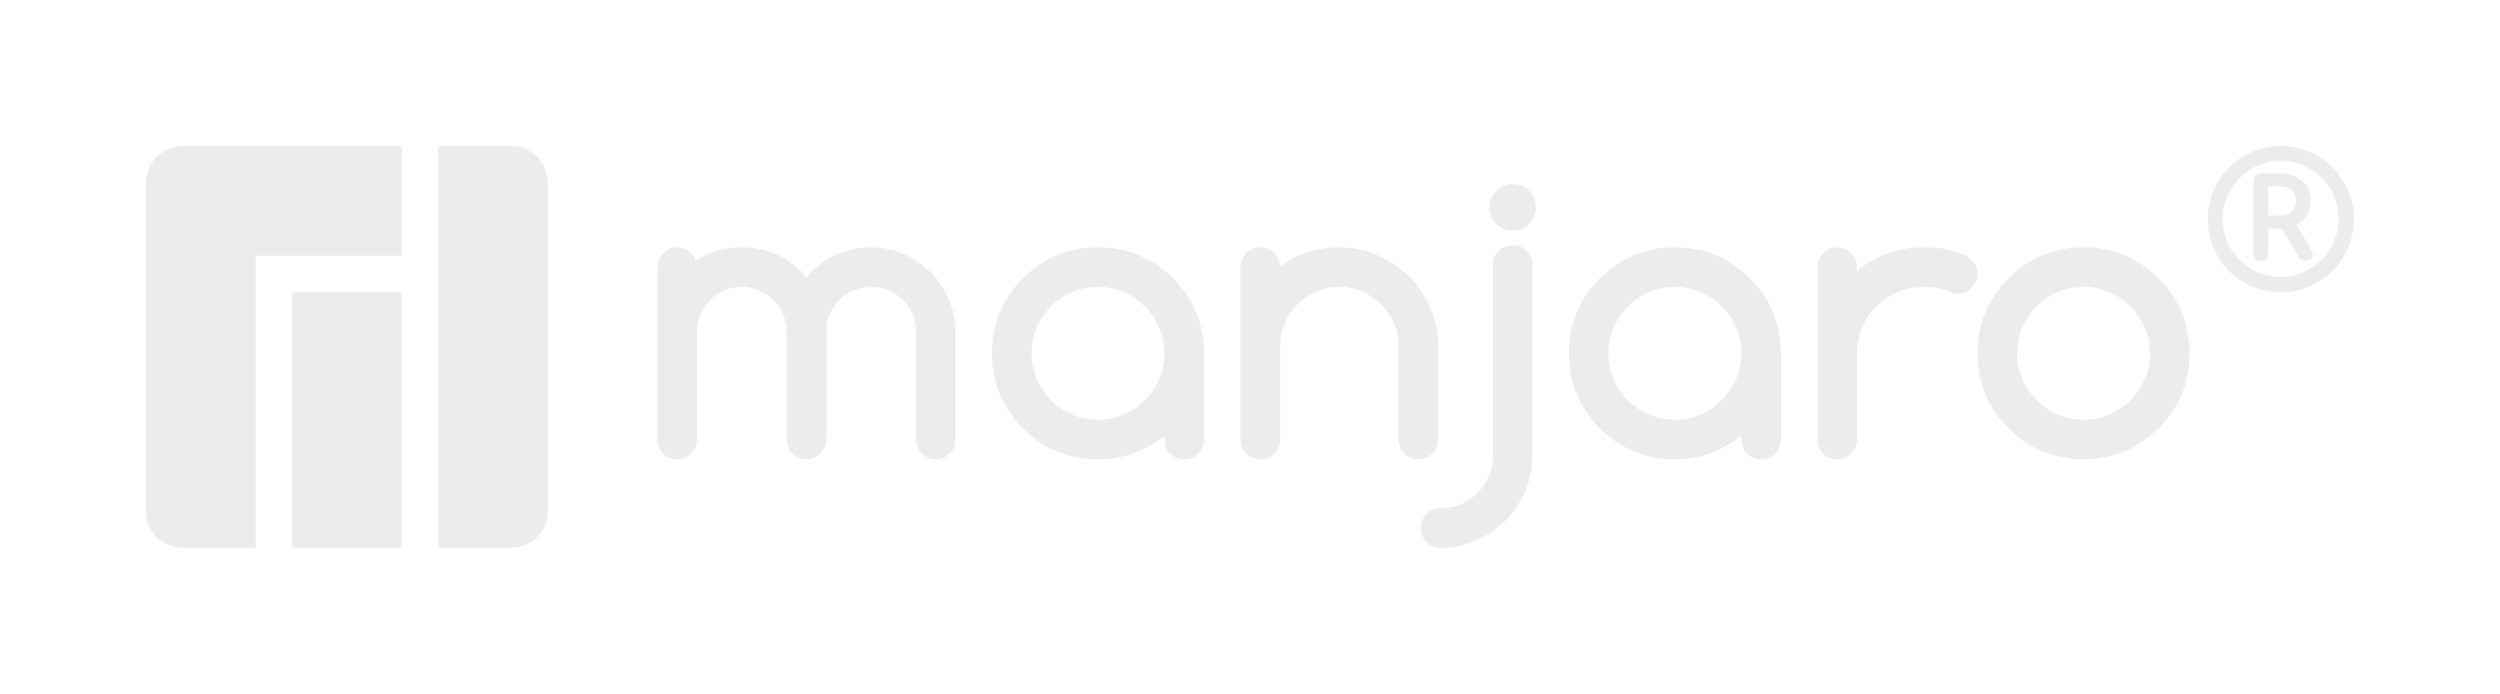
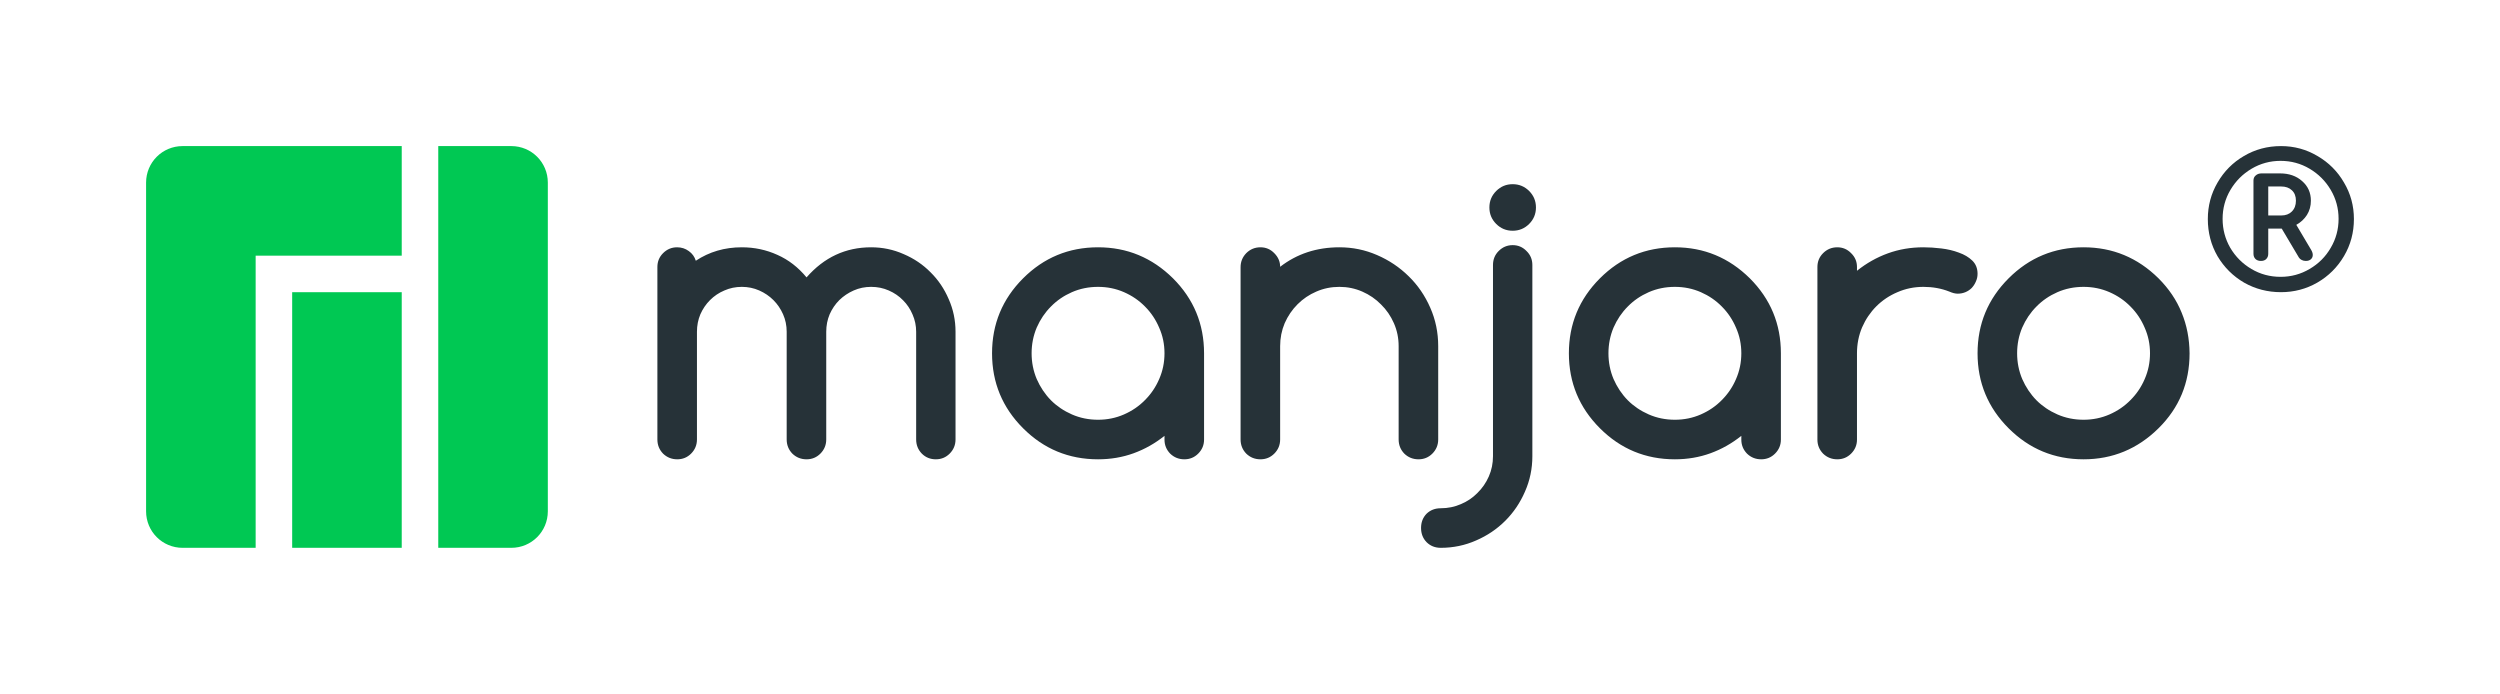
<svg xmlns="http://www.w3.org/2000/svg" version="1.2" width="1244.598" height="345.455" id="svg2">
  <defs id="defs4" />
  <g aria-label="®" id="text594" style="font-size:140.705px;line-height:1.25;letter-spacing:0px;word-spacing:0px;fill:#4f4f4f;stroke-width:3.518" transform="matrix(1.018187,0,0,1.018187,48.07545,72.72693)">
-     <path d="m 1068.054,3.576355e-4 q 9.694,0 17.834,4.847 8.231,4.756 12.987,12.987 4.847,8.14 4.847,17.834 0,9.877 -4.847,18.109 -4.847,8.231 -13.078,12.987 -8.14,4.664 -17.743,4.664 -9.786,0 -18.017,-4.664 -8.14,-4.756 -12.987,-12.895 -4.756,-8.231 -4.756,-18.2 0,-9.694 4.756,-17.834 4.756,-8.231 12.896,-12.987 8.231,-4.847 18.108,-4.847 z M 1067.871,63.929 q 7.683,0 14.176,-3.841 6.585,-3.841 10.335,-10.335 3.841,-6.493 3.841,-14.176 0,-7.682 -3.841,-14.176 -3.841,-6.493 -10.335,-10.335 -6.493,-3.841 -14.176,-3.841 -7.682,0 -14.176,3.841 -6.493,3.841 -10.335,10.335 -3.841,6.493 -3.841,14.176 0,7.682 3.75,14.176 3.841,6.493 10.335,10.335 6.494,3.841 14.267,3.841 z m 14.999,-13.078 q 0.732,1.28 0.732,2.378 0,1.28 -0.915,2.104 -0.914,0.823 -2.469,0.823 -1.097,0 -2.012,-0.457 -0.915,-0.457 -1.372,-1.189 l -8.414,-14.176 h -0.823 -5.762 v 12.347 q 0,1.555 -1.006,2.561 -0.915,0.915 -2.561,0.915 -1.646,0 -2.652,-0.915 -1.006,-1.006 -1.006,-2.561 v -35.851 q 0,-1.555 1.097,-2.469 1.097,-1.006 2.835,-1.006 h 9.054 q 6.585,0 10.792,3.75 4.298,3.75 4.298,9.603 0,3.841 -1.921,6.951 -1.921,3.018 -5.213,4.847 z m -21.035,-16.92 h 6.311 q 3.292,0 5.213,-1.921 2.012,-2.012 2.012,-5.305 0,-3.292 -2.012,-5.122 -1.921,-1.829 -5.213,-1.829 h -6.311 z" style="font-weight:bold;font-size:91.457px;font-family:Comfortaa;-inkscape-font-specification:'Comfortaa Bold';baseline-shift:super;fill:#ececec" id="path296" />
-     <path id="path849" style="font-style:normal;font-variant:normal;font-weight:bold;font-stretch:normal;font-size:193px;line-height:125%;font-family:Comfortaa;-inkscape-font-specification:'Comfortaa Bold';letter-spacing:0px;word-spacing:0px;fill:#ececec;fill-opacity:1;stroke:none" d="M 753.068 91.693 C 749.864 91.693 747.131 92.824 744.869 95.086 C 742.607 97.348 741.477 100.081 741.477 103.285 C 741.477 106.489 742.607 109.223 744.869 111.484 C 747.131 113.746 749.864 114.877 753.068 114.877 C 756.272 114.877 759.006 113.746 761.268 111.484 C 763.529 109.223 764.66 106.489 764.66 103.285 C 764.66 100.081 763.529 97.348 761.268 95.086 C 759.006 92.824 756.272 91.693 753.068 91.693 z M 753.068 122.039 C 750.367 122.039 748.043 123.013 746.096 124.961 C 744.211 126.846 743.268 129.169 743.268 131.934 L 743.268 227.115 C 743.268 230.696 742.577 234.056 741.195 237.197 C 739.813 240.339 737.928 243.072 735.541 245.396 C 733.216 247.784 730.483 249.638 727.342 250.957 C 724.201 252.339 720.839 253.029 717.258 253.029 C 714.431 253.029 712.074 253.942 710.189 255.764 C 708.368 257.648 707.457 260.003 707.457 262.83 C 707.457 265.657 708.368 268.014 710.189 269.898 C 712.074 271.783 714.431 272.727 717.258 272.727 C 723.478 272.727 729.352 271.501 734.881 269.051 C 740.409 266.663 745.246 263.396 749.393 259.25 C 753.539 255.103 756.806 250.265 759.193 244.736 C 761.644 239.208 762.869 233.335 762.869 227.115 L 762.869 131.934 C 762.869 129.169 761.895 126.846 759.947 124.961 C 758.062 123.013 755.77 122.039 753.068 122.039 z M 337.074 123.115 C 334.373 123.115 332.049 124.09 330.102 126.037 C 328.217 127.922 327.273 130.215 327.273 132.916 L 327.273 218.768 C 327.273 221.532 328.217 223.886 330.102 225.834 C 332.049 227.719 334.406 228.662 337.17 228.662 C 339.871 228.662 342.164 227.719 344.049 225.834 C 345.996 223.886 346.971 221.532 346.971 218.768 L 346.971 165.145 C 346.971 162.066 347.535 159.176 348.666 156.475 C 349.86 153.773 351.462 151.419 353.473 149.408 C 355.546 147.335 357.933 145.732 360.635 144.602 C 363.336 143.408 366.226 142.811 369.305 142.811 C 372.383 142.811 375.273 143.408 377.975 144.602 C 380.676 145.795 383.032 147.398 385.043 149.408 C 387.053 151.419 388.654 153.773 389.848 156.475 C 391.041 159.176 391.639 162.066 391.639 165.145 L 391.639 218.768 C 391.639 221.532 392.582 223.886 394.467 225.834 C 396.414 227.719 398.769 228.662 401.533 228.662 C 404.235 228.662 406.529 227.719 408.414 225.834 C 410.362 223.886 411.334 221.532 411.334 218.768 L 411.334 165.145 C 411.334 162.066 411.9 159.176 413.031 156.475 C 414.225 153.773 415.827 151.419 417.838 149.408 C 419.911 147.398 422.298 145.795 425 144.602 C 427.701 143.408 430.591 142.811 433.67 142.811 C 436.811 142.811 439.732 143.408 442.434 144.602 C 445.198 145.795 447.585 147.429 449.596 149.502 C 451.606 151.512 453.176 153.869 454.307 156.57 C 455.5 159.272 456.098 162.129 456.098 165.145 L 456.098 218.768 C 456.098 221.532 457.041 223.886 458.926 225.834 C 460.81 227.719 463.134 228.662 465.898 228.662 C 468.6 228.662 470.892 227.719 472.777 225.834 C 474.725 223.886 475.699 221.532 475.699 218.768 L 475.699 165.145 C 475.699 159.427 474.568 154.024 472.307 148.936 C 470.108 143.784 467.092 139.324 463.26 135.555 C 459.49 131.722 455.03 128.707 449.879 126.508 C 444.79 124.246 439.387 123.115 433.67 123.115 C 420.979 123.115 410.266 128.11 401.533 138.1 C 397.387 133.074 392.55 129.335 387.021 126.885 C 381.493 124.372 375.587 123.115 369.305 123.115 C 360.76 123.115 353.127 125.346 346.404 129.807 C 345.776 127.796 344.614 126.194 342.918 125 C 341.222 123.744 339.273 123.115 337.074 123.115 z M 546.654 123.115 C 532.079 123.115 519.639 128.267 509.336 138.57 C 499.033 148.874 493.881 161.313 493.881 175.889 C 493.881 190.464 499.033 202.904 509.336 213.207 C 519.639 223.51 532.079 228.662 546.654 228.662 C 552.937 228.662 558.842 227.657 564.371 225.646 C 569.9 223.636 575.02 220.746 579.732 216.977 L 579.732 218.861 C 579.732 221.563 580.674 223.886 582.559 225.834 C 584.506 227.719 586.863 228.662 589.627 228.662 C 592.328 228.662 594.621 227.719 596.506 225.834 C 598.453 223.886 599.428 221.563 599.428 218.861 L 599.428 175.889 C 599.428 161.313 594.276 148.874 583.973 138.57 C 573.544 128.267 561.104 123.115 546.654 123.115 z M 627.504 123.115 C 624.74 123.115 622.383 124.09 620.436 126.037 C 618.551 127.985 617.609 130.308 617.609 133.01 L 617.609 218.768 C 617.609 221.532 618.551 223.886 620.436 225.834 C 622.383 227.719 624.74 228.662 627.504 228.662 C 630.205 228.662 632.498 227.719 634.383 225.834 C 636.33 223.886 637.305 221.532 637.305 218.768 L 637.305 172.307 C 637.305 168.286 638.059 164.485 639.566 160.904 C 641.137 157.323 643.273 154.182 645.975 151.48 C 648.676 148.779 651.786 146.674 655.305 145.166 C 658.886 143.595 662.717 142.811 666.801 142.811 C 670.822 142.811 674.622 143.595 678.203 145.166 C 681.784 146.737 684.894 148.873 687.533 151.574 C 690.235 154.213 692.371 157.323 693.941 160.904 C 695.512 164.485 696.297 168.286 696.297 172.307 L 696.297 218.768 C 696.297 221.532 697.24 223.886 699.125 225.834 C 701.072 227.719 703.429 228.662 706.193 228.662 C 708.895 228.662 711.187 227.719 713.072 225.834 C 715.02 223.886 715.994 221.532 715.994 218.768 L 715.994 172.307 C 715.994 165.522 714.674 159.146 712.035 153.178 C 709.396 147.147 705.816 141.931 701.293 137.533 C 696.769 133.073 691.523 129.554 685.555 126.979 C 679.649 124.403 673.397 123.115 666.801 123.115 C 655.492 123.115 645.66 126.351 637.305 132.822 C 637.305 130.247 636.33 127.985 634.383 126.037 C 632.498 124.09 630.205 123.115 627.504 123.115 z M 833.824 123.115 C 819.249 123.115 806.809 128.267 796.506 138.57 C 786.202 148.874 781.051 161.313 781.051 175.889 C 781.051 190.464 786.202 202.904 796.506 213.207 C 806.809 223.51 819.249 228.662 833.824 228.662 C 840.107 228.662 846.012 227.657 851.541 225.646 C 857.07 223.636 862.19 220.746 866.902 216.977 L 866.902 218.861 C 866.902 221.563 867.846 223.886 869.73 225.834 C 871.678 227.719 874.032 228.662 876.797 228.662 C 879.498 228.662 881.793 227.719 883.678 225.834 C 885.625 223.886 886.598 221.563 886.598 218.861 L 886.598 175.889 C 886.598 161.313 881.446 148.874 871.143 138.57 C 860.713 128.267 848.274 123.115 833.824 123.115 z M 914.676 123.115 C 911.911 123.115 909.555 124.09 907.607 126.037 C 905.723 127.922 904.779 130.215 904.779 132.916 L 904.779 218.861 C 904.779 221.563 905.723 223.886 907.607 225.834 C 909.555 227.719 911.911 228.662 914.676 228.662 C 917.377 228.662 919.67 227.719 921.555 225.834 C 923.502 223.886 924.477 221.563 924.477 218.861 L 924.477 175.889 C 924.477 171.302 925.323 166.999 927.02 162.979 C 928.779 158.958 931.135 155.47 934.088 152.518 C 937.103 149.502 940.622 147.146 944.643 145.449 C 948.663 143.69 952.966 142.811 957.553 142.811 C 962.202 142.811 966.507 143.595 970.465 145.166 C 972.035 145.857 973.418 146.203 974.611 146.203 C 975.993 146.203 977.281 145.952 978.475 145.449 C 979.668 144.947 980.704 144.257 981.584 143.377 C 982.463 142.435 983.155 141.366 983.658 140.172 C 984.224 138.978 984.506 137.691 984.506 136.309 C 984.506 133.607 983.626 131.407 981.867 129.711 C 980.108 128.015 977.877 126.696 975.176 125.754 C 972.537 124.749 969.616 124.057 966.412 123.68 C 963.271 123.303 960.317 123.115 957.553 123.115 C 951.27 123.115 945.365 124.121 939.836 126.131 C 934.307 128.141 929.188 131.031 924.477 134.801 L 924.477 132.916 C 924.477 130.215 923.502 127.922 921.555 126.037 C 919.67 124.09 917.377 123.115 914.676 123.115 z M 1037.279 123.115 C 1022.704 123.115 1010.264 128.267 999.961 138.57 C 989.658 148.874 984.506 161.313 984.506 175.889 C 984.506 190.464 989.658 202.904 999.961 213.207 C 1010.264 223.51 1022.704 228.662 1037.279 228.662 C 1051.729 228.662 1064.169 223.51 1074.598 213.207 C 1084.901 203.029 1090.053 190.59 1090.053 175.889 C 1089.99 168.601 1088.671 161.847 1086.096 155.627 C 1083.582 149.407 1079.749 143.722 1074.598 138.57 C 1064.169 128.267 1051.729 123.115 1037.279 123.115 z M 546.654 142.811 C 551.24 142.811 555.544 143.69 559.564 145.449 C 563.585 147.208 567.073 149.596 570.025 152.611 C 573.041 155.627 575.397 159.145 577.094 163.166 C 578.853 167.124 579.732 171.365 579.732 175.889 C 579.732 180.412 578.853 184.684 577.094 188.705 C 575.397 192.663 573.041 196.148 570.025 199.164 C 567.073 202.18 563.585 204.567 559.564 206.326 C 555.544 208.085 551.24 208.967 546.654 208.967 C 542.005 208.967 537.669 208.085 533.648 206.326 C 529.628 204.567 526.142 202.213 523.189 199.26 C 520.237 196.244 517.88 192.726 516.121 188.705 C 514.425 184.684 513.576 180.412 513.576 175.889 C 513.576 171.365 514.425 167.093 516.121 163.072 C 517.88 159.052 520.237 155.564 523.189 152.611 C 526.142 149.596 529.628 147.208 533.648 145.449 C 537.669 143.69 542.005 142.811 546.654 142.811 z M 833.824 142.811 C 838.41 142.811 842.715 143.69 846.736 145.449 C 850.757 147.208 854.242 149.596 857.195 152.611 C 860.211 155.627 862.567 159.145 864.264 163.166 C 866.023 167.124 866.902 171.365 866.902 175.889 C 866.902 180.412 866.023 184.684 864.264 188.705 C 862.567 192.663 860.211 196.148 857.195 199.164 C 854.242 202.18 850.757 204.567 846.736 206.326 C 842.715 208.085 838.41 208.967 833.824 208.967 C 829.175 208.967 824.841 208.085 820.82 206.326 C 816.799 204.567 813.312 202.213 810.359 199.26 C 807.407 196.244 805.05 192.726 803.291 188.705 C 801.595 184.684 800.748 180.412 800.748 175.889 C 800.748 171.365 801.595 167.093 803.291 163.072 C 805.05 159.052 807.407 155.564 810.359 152.611 C 813.312 149.596 816.799 147.208 820.82 145.449 C 824.841 143.69 829.175 142.811 833.824 142.811 z M 1037.279 142.811 C 1041.866 142.811 1046.17 143.69 1050.191 145.449 C 1054.212 147.208 1057.697 149.596 1060.65 152.611 C 1063.666 155.627 1066.022 159.145 1067.719 163.166 C 1069.478 167.124 1070.357 171.365 1070.357 175.889 C 1070.357 180.412 1069.478 184.684 1067.719 188.705 C 1066.022 192.663 1063.666 196.148 1060.65 199.164 C 1057.697 202.18 1054.212 204.567 1050.191 206.326 C 1046.17 208.085 1041.866 208.967 1037.279 208.967 C 1032.63 208.967 1028.296 208.085 1024.275 206.326 C 1020.255 204.567 1016.767 202.213 1013.814 199.26 C 1010.862 196.244 1008.505 192.726 1006.746 188.705 C 1005.05 184.684 1004.203 180.412 1004.203 175.889 C 1004.203 171.365 1005.05 167.093 1006.746 163.072 C 1008.505 159.052 1010.862 155.564 1013.814 152.611 C 1016.767 149.596 1020.255 147.208 1024.275 145.449 C 1028.296 143.69 1032.63 142.811 1037.279 142.811 z " transform="matrix(0.9821383,0,0,0.9821383,-47.21674,-71.4279)" />
-     <path id="rect1340-7" style="fill:#ececec;fill-rule:evenodd;stroke-width:9.091;stroke-linecap:round;stroke-linejoin:round;paint-order:stroke fill markers" d="m 90.909,72.727 c -10.073,0 -18.182,8.109 -18.182,18.182 V 254.546 c 0,10.073 8.109,18.182 18.182,18.182 H 127.273 V 127.273 h 72.727 V 72.727 Z m 127.273,0 V 272.727 h 36.364 c 10.073,0 18.182,-8.109 18.182,-18.182 V 90.909 c 0,-10.073 -8.109,-18.182 -18.182,-18.182 z M 145.455,145.455 v 127.273 h 54.545 V 145.455 Z" transform="matrix(0.9821383,0,0,0.9821383,-47.21674,-71.4279)" />
+     <path d="m 1068.054,3.576355e-4 q 9.694,0 17.834,4.847 8.231,4.756 12.987,12.987 4.847,8.14 4.847,17.834 0,9.877 -4.847,18.109 -4.847,8.231 -13.078,12.987 -8.14,4.664 -17.743,4.664 -9.786,0 -18.017,-4.664 -8.14,-4.756 -12.987,-12.895 -4.756,-8.231 -4.756,-18.2 0,-9.694 4.756,-17.834 4.756,-8.231 12.896,-12.987 8.231,-4.847 18.108,-4.847 z M 1067.871,63.929 q 7.683,0 14.176,-3.841 6.585,-3.841 10.335,-10.335 3.841,-6.493 3.841,-14.176 0,-7.682 -3.841,-14.176 -3.841,-6.493 -10.335,-10.335 -6.493,-3.841 -14.176,-3.841 -7.682,0 -14.176,3.841 -6.493,3.841 -10.335,10.335 -3.841,6.493 -3.841,14.176 0,7.682 3.75,14.176 3.841,6.493 10.335,10.335 6.494,3.841 14.267,3.841 z m 14.999,-13.078 q 0.732,1.28 0.732,2.378 0,1.28 -0.915,2.104 -0.914,0.823 -2.469,0.823 -1.097,0 -2.012,-0.457 -0.915,-0.457 -1.372,-1.189 l -8.414,-14.176 h -0.823 -5.762 v 12.347 q 0,1.555 -1.006,2.561 -0.915,0.915 -2.561,0.915 -1.646,0 -2.652,-0.915 -1.006,-1.006 -1.006,-2.561 v -35.851 q 0,-1.555 1.097,-2.469 1.097,-1.006 2.835,-1.006 h 9.054 q 6.585,0 10.792,3.75 4.298,3.75 4.298,9.603 0,3.841 -1.921,6.951 -1.921,3.018 -5.213,4.847 z m -21.035,-16.92 h 6.311 q 3.292,0 5.213,-1.921 2.012,-2.012 2.012,-5.305 0,-3.292 -2.012,-5.122 -1.921,-1.829 -5.213,-1.829 h -6.311 z" style="font-weight:bold;font-size:91.457px;font-family:Comfortaa;-inkscape-font-specification:'Comfortaa Bold';baseline-shift:super;fill:#263238;fill-opacity:1" id="path296" />
+     <path id="path849" style="font-style:normal;font-variant:normal;font-weight:bold;font-stretch:normal;font-size:193px;line-height:125%;font-family:Comfortaa;-inkscape-font-specification:'Comfortaa Bold';letter-spacing:0px;word-spacing:0px;fill:#263238;fill-opacity:1;stroke:none" d="M 753.068 91.693 C 749.864 91.693 747.131 92.824 744.869 95.086 C 742.607 97.348 741.477 100.081 741.477 103.285 C 741.477 106.489 742.607 109.223 744.869 111.484 C 747.131 113.746 749.864 114.877 753.068 114.877 C 756.272 114.877 759.006 113.746 761.268 111.484 C 763.529 109.223 764.66 106.489 764.66 103.285 C 764.66 100.081 763.529 97.348 761.268 95.086 C 759.006 92.824 756.272 91.693 753.068 91.693 z M 753.068 122.039 C 750.367 122.039 748.043 123.013 746.096 124.961 C 744.211 126.846 743.268 129.169 743.268 131.934 L 743.268 227.115 C 743.268 230.696 742.577 234.056 741.195 237.197 C 739.813 240.339 737.928 243.072 735.541 245.396 C 733.216 247.784 730.483 249.638 727.342 250.957 C 724.201 252.339 720.839 253.029 717.258 253.029 C 714.431 253.029 712.074 253.942 710.189 255.764 C 708.368 257.648 707.457 260.003 707.457 262.83 C 707.457 265.657 708.368 268.014 710.189 269.898 C 712.074 271.783 714.431 272.727 717.258 272.727 C 723.478 272.727 729.352 271.501 734.881 269.051 C 740.409 266.663 745.246 263.396 749.393 259.25 C 753.539 255.103 756.806 250.265 759.193 244.736 C 761.644 239.208 762.869 233.335 762.869 227.115 L 762.869 131.934 C 762.869 129.169 761.895 126.846 759.947 124.961 C 758.062 123.013 755.77 122.039 753.068 122.039 z M 337.074 123.115 C 334.373 123.115 332.049 124.09 330.102 126.037 C 328.217 127.922 327.273 130.215 327.273 132.916 L 327.273 218.768 C 327.273 221.532 328.217 223.886 330.102 225.834 C 332.049 227.719 334.406 228.662 337.17 228.662 C 339.871 228.662 342.164 227.719 344.049 225.834 C 345.996 223.886 346.971 221.532 346.971 218.768 L 346.971 165.145 C 346.971 162.066 347.535 159.176 348.666 156.475 C 349.86 153.773 351.462 151.419 353.473 149.408 C 355.546 147.335 357.933 145.732 360.635 144.602 C 363.336 143.408 366.226 142.811 369.305 142.811 C 372.383 142.811 375.273 143.408 377.975 144.602 C 380.676 145.795 383.032 147.398 385.043 149.408 C 387.053 151.419 388.654 153.773 389.848 156.475 C 391.041 159.176 391.639 162.066 391.639 165.145 L 391.639 218.768 C 391.639 221.532 392.582 223.886 394.467 225.834 C 396.414 227.719 398.769 228.662 401.533 228.662 C 404.235 228.662 406.529 227.719 408.414 225.834 C 410.362 223.886 411.334 221.532 411.334 218.768 L 411.334 165.145 C 411.334 162.066 411.9 159.176 413.031 156.475 C 414.225 153.773 415.827 151.419 417.838 149.408 C 419.911 147.398 422.298 145.795 425 144.602 C 427.701 143.408 430.591 142.811 433.67 142.811 C 436.811 142.811 439.732 143.408 442.434 144.602 C 445.198 145.795 447.585 147.429 449.596 149.502 C 451.606 151.512 453.176 153.869 454.307 156.57 C 455.5 159.272 456.098 162.129 456.098 165.145 L 456.098 218.768 C 456.098 221.532 457.041 223.886 458.926 225.834 C 460.81 227.719 463.134 228.662 465.898 228.662 C 468.6 228.662 470.892 227.719 472.777 225.834 C 474.725 223.886 475.699 221.532 475.699 218.768 L 475.699 165.145 C 475.699 159.427 474.568 154.024 472.307 148.936 C 470.108 143.784 467.092 139.324 463.26 135.555 C 459.49 131.722 455.03 128.707 449.879 126.508 C 444.79 124.246 439.387 123.115 433.67 123.115 C 420.979 123.115 410.266 128.11 401.533 138.1 C 397.387 133.074 392.55 129.335 387.021 126.885 C 381.493 124.372 375.587 123.115 369.305 123.115 C 360.76 123.115 353.127 125.346 346.404 129.807 C 345.776 127.796 344.614 126.194 342.918 125 C 341.222 123.744 339.273 123.115 337.074 123.115 z M 546.654 123.115 C 532.079 123.115 519.639 128.267 509.336 138.57 C 499.033 148.874 493.881 161.313 493.881 175.889 C 493.881 190.464 499.033 202.904 509.336 213.207 C 519.639 223.51 532.079 228.662 546.654 228.662 C 552.937 228.662 558.842 227.657 564.371 225.646 C 569.9 223.636 575.02 220.746 579.732 216.977 L 579.732 218.861 C 579.732 221.563 580.674 223.886 582.559 225.834 C 584.506 227.719 586.863 228.662 589.627 228.662 C 592.328 228.662 594.621 227.719 596.506 225.834 C 598.453 223.886 599.428 221.563 599.428 218.861 L 599.428 175.889 C 599.428 161.313 594.276 148.874 583.973 138.57 C 573.544 128.267 561.104 123.115 546.654 123.115 z M 627.504 123.115 C 624.74 123.115 622.383 124.09 620.436 126.037 C 618.551 127.985 617.609 130.308 617.609 133.01 L 617.609 218.768 C 617.609 221.532 618.551 223.886 620.436 225.834 C 622.383 227.719 624.74 228.662 627.504 228.662 C 630.205 228.662 632.498 227.719 634.383 225.834 C 636.33 223.886 637.305 221.532 637.305 218.768 L 637.305 172.307 C 637.305 168.286 638.059 164.485 639.566 160.904 C 641.137 157.323 643.273 154.182 645.975 151.48 C 648.676 148.779 651.786 146.674 655.305 145.166 C 658.886 143.595 662.717 142.811 666.801 142.811 C 670.822 142.811 674.622 143.595 678.203 145.166 C 681.784 146.737 684.894 148.873 687.533 151.574 C 690.235 154.213 692.371 157.323 693.941 160.904 C 695.512 164.485 696.297 168.286 696.297 172.307 L 696.297 218.768 C 696.297 221.532 697.24 223.886 699.125 225.834 C 701.072 227.719 703.429 228.662 706.193 228.662 C 708.895 228.662 711.187 227.719 713.072 225.834 C 715.02 223.886 715.994 221.532 715.994 218.768 L 715.994 172.307 C 715.994 165.522 714.674 159.146 712.035 153.178 C 709.396 147.147 705.816 141.931 701.293 137.533 C 696.769 133.073 691.523 129.554 685.555 126.979 C 679.649 124.403 673.397 123.115 666.801 123.115 C 655.492 123.115 645.66 126.351 637.305 132.822 C 637.305 130.247 636.33 127.985 634.383 126.037 C 632.498 124.09 630.205 123.115 627.504 123.115 z M 833.824 123.115 C 819.249 123.115 806.809 128.267 796.506 138.57 C 786.202 148.874 781.051 161.313 781.051 175.889 C 781.051 190.464 786.202 202.904 796.506 213.207 C 806.809 223.51 819.249 228.662 833.824 228.662 C 840.107 228.662 846.012 227.657 851.541 225.646 C 857.07 223.636 862.19 220.746 866.902 216.977 L 866.902 218.861 C 866.902 221.563 867.846 223.886 869.73 225.834 C 871.678 227.719 874.032 228.662 876.797 228.662 C 879.498 228.662 881.793 227.719 883.678 225.834 C 885.625 223.886 886.598 221.563 886.598 218.861 L 886.598 175.889 C 886.598 161.313 881.446 148.874 871.143 138.57 C 860.713 128.267 848.274 123.115 833.824 123.115 z M 914.676 123.115 C 911.911 123.115 909.555 124.09 907.607 126.037 C 905.723 127.922 904.779 130.215 904.779 132.916 L 904.779 218.861 C 904.779 221.563 905.723 223.886 907.607 225.834 C 909.555 227.719 911.911 228.662 914.676 228.662 C 917.377 228.662 919.67 227.719 921.555 225.834 C 923.502 223.886 924.477 221.563 924.477 218.861 L 924.477 175.889 C 924.477 171.302 925.323 166.999 927.02 162.979 C 928.779 158.958 931.135 155.47 934.088 152.518 C 937.103 149.502 940.622 147.146 944.643 145.449 C 948.663 143.69 952.966 142.811 957.553 142.811 C 962.202 142.811 966.507 143.595 970.465 145.166 C 972.035 145.857 973.418 146.203 974.611 146.203 C 975.993 146.203 977.281 145.952 978.475 145.449 C 979.668 144.947 980.704 144.257 981.584 143.377 C 982.463 142.435 983.155 141.366 983.658 140.172 C 984.224 138.978 984.506 137.691 984.506 136.309 C 984.506 133.607 983.626 131.407 981.867 129.711 C 980.108 128.015 977.877 126.696 975.176 125.754 C 972.537 124.749 969.616 124.057 966.412 123.68 C 963.271 123.303 960.317 123.115 957.553 123.115 C 951.27 123.115 945.365 124.121 939.836 126.131 C 934.307 128.141 929.188 131.031 924.477 134.801 L 924.477 132.916 C 924.477 130.215 923.502 127.922 921.555 126.037 C 919.67 124.09 917.377 123.115 914.676 123.115 z M 1037.279 123.115 C 1022.704 123.115 1010.264 128.267 999.961 138.57 C 989.658 148.874 984.506 161.313 984.506 175.889 C 984.506 190.464 989.658 202.904 999.961 213.207 C 1010.264 223.51 1022.704 228.662 1037.279 228.662 C 1051.729 228.662 1064.169 223.51 1074.598 213.207 C 1084.901 203.029 1090.053 190.59 1090.053 175.889 C 1089.99 168.601 1088.671 161.847 1086.096 155.627 C 1083.582 149.407 1079.749 143.722 1074.598 138.57 C 1064.169 128.267 1051.729 123.115 1037.279 123.115 z M 546.654 142.811 C 551.24 142.811 555.544 143.69 559.564 145.449 C 563.585 147.208 567.073 149.596 570.025 152.611 C 573.041 155.627 575.397 159.145 577.094 163.166 C 578.853 167.124 579.732 171.365 579.732 175.889 C 579.732 180.412 578.853 184.684 577.094 188.705 C 575.397 192.663 573.041 196.148 570.025 199.164 C 567.073 202.18 563.585 204.567 559.564 206.326 C 555.544 208.085 551.24 208.967 546.654 208.967 C 542.005 208.967 537.669 208.085 533.648 206.326 C 529.628 204.567 526.142 202.213 523.189 199.26 C 520.237 196.244 517.88 192.726 516.121 188.705 C 514.425 184.684 513.576 180.412 513.576 175.889 C 513.576 171.365 514.425 167.093 516.121 163.072 C 517.88 159.052 520.237 155.564 523.189 152.611 C 526.142 149.596 529.628 147.208 533.648 145.449 C 537.669 143.69 542.005 142.811 546.654 142.811 z M 833.824 142.811 C 838.41 142.811 842.715 143.69 846.736 145.449 C 850.757 147.208 854.242 149.596 857.195 152.611 C 860.211 155.627 862.567 159.145 864.264 163.166 C 866.023 167.124 866.902 171.365 866.902 175.889 C 866.902 180.412 866.023 184.684 864.264 188.705 C 862.567 192.663 860.211 196.148 857.195 199.164 C 854.242 202.18 850.757 204.567 846.736 206.326 C 842.715 208.085 838.41 208.967 833.824 208.967 C 829.175 208.967 824.841 208.085 820.82 206.326 C 816.799 204.567 813.312 202.213 810.359 199.26 C 807.407 196.244 805.05 192.726 803.291 188.705 C 801.595 184.684 800.748 180.412 800.748 175.889 C 800.748 171.365 801.595 167.093 803.291 163.072 C 805.05 159.052 807.407 155.564 810.359 152.611 C 813.312 149.596 816.799 147.208 820.82 145.449 C 824.841 143.69 829.175 142.811 833.824 142.811 z M 1037.279 142.811 C 1041.866 142.811 1046.17 143.69 1050.191 145.449 C 1054.212 147.208 1057.697 149.596 1060.65 152.611 C 1063.666 155.627 1066.022 159.145 1067.719 163.166 C 1069.478 167.124 1070.357 171.365 1070.357 175.889 C 1070.357 180.412 1069.478 184.684 1067.719 188.705 C 1066.022 192.663 1063.666 196.148 1060.65 199.164 C 1057.697 202.18 1054.212 204.567 1050.191 206.326 C 1046.17 208.085 1041.866 208.967 1037.279 208.967 C 1032.63 208.967 1028.296 208.085 1024.275 206.326 C 1020.255 204.567 1016.767 202.213 1013.814 199.26 C 1010.862 196.244 1008.505 192.726 1006.746 188.705 C 1005.05 184.684 1004.203 180.412 1004.203 175.889 C 1004.203 171.365 1005.05 167.093 1006.746 163.072 C 1008.505 159.052 1010.862 155.564 1013.814 152.611 C 1016.767 149.596 1020.255 147.208 1024.275 145.449 C 1028.296 143.69 1032.63 142.811 1037.279 142.811 z " transform="matrix(0.9821383,0,0,0.9821383,-47.21674,-71.4279)" />
+     <path id="rect1340-7" style="fill:#00c853;fill-rule:evenodd;stroke-width:9.091;stroke-linecap:round;stroke-linejoin:round;paint-order:stroke fill markers;fill-opacity:1" d="m 90.909,72.727 c -10.073,0 -18.182,8.109 -18.182,18.182 V 254.546 c 0,10.073 8.109,18.182 18.182,18.182 H 127.273 V 127.273 h 72.727 V 72.727 Z m 127.273,0 V 272.727 h 36.364 c 10.073,0 18.182,-8.109 18.182,-18.182 V 90.909 c 0,-10.073 -8.109,-18.182 -18.182,-18.182 z M 145.455,145.455 v 127.273 h 54.545 V 145.455 Z" transform="matrix(0.9821383,0,0,0.9821383,-47.21674,-71.4279)" />
  </g>
</svg>
